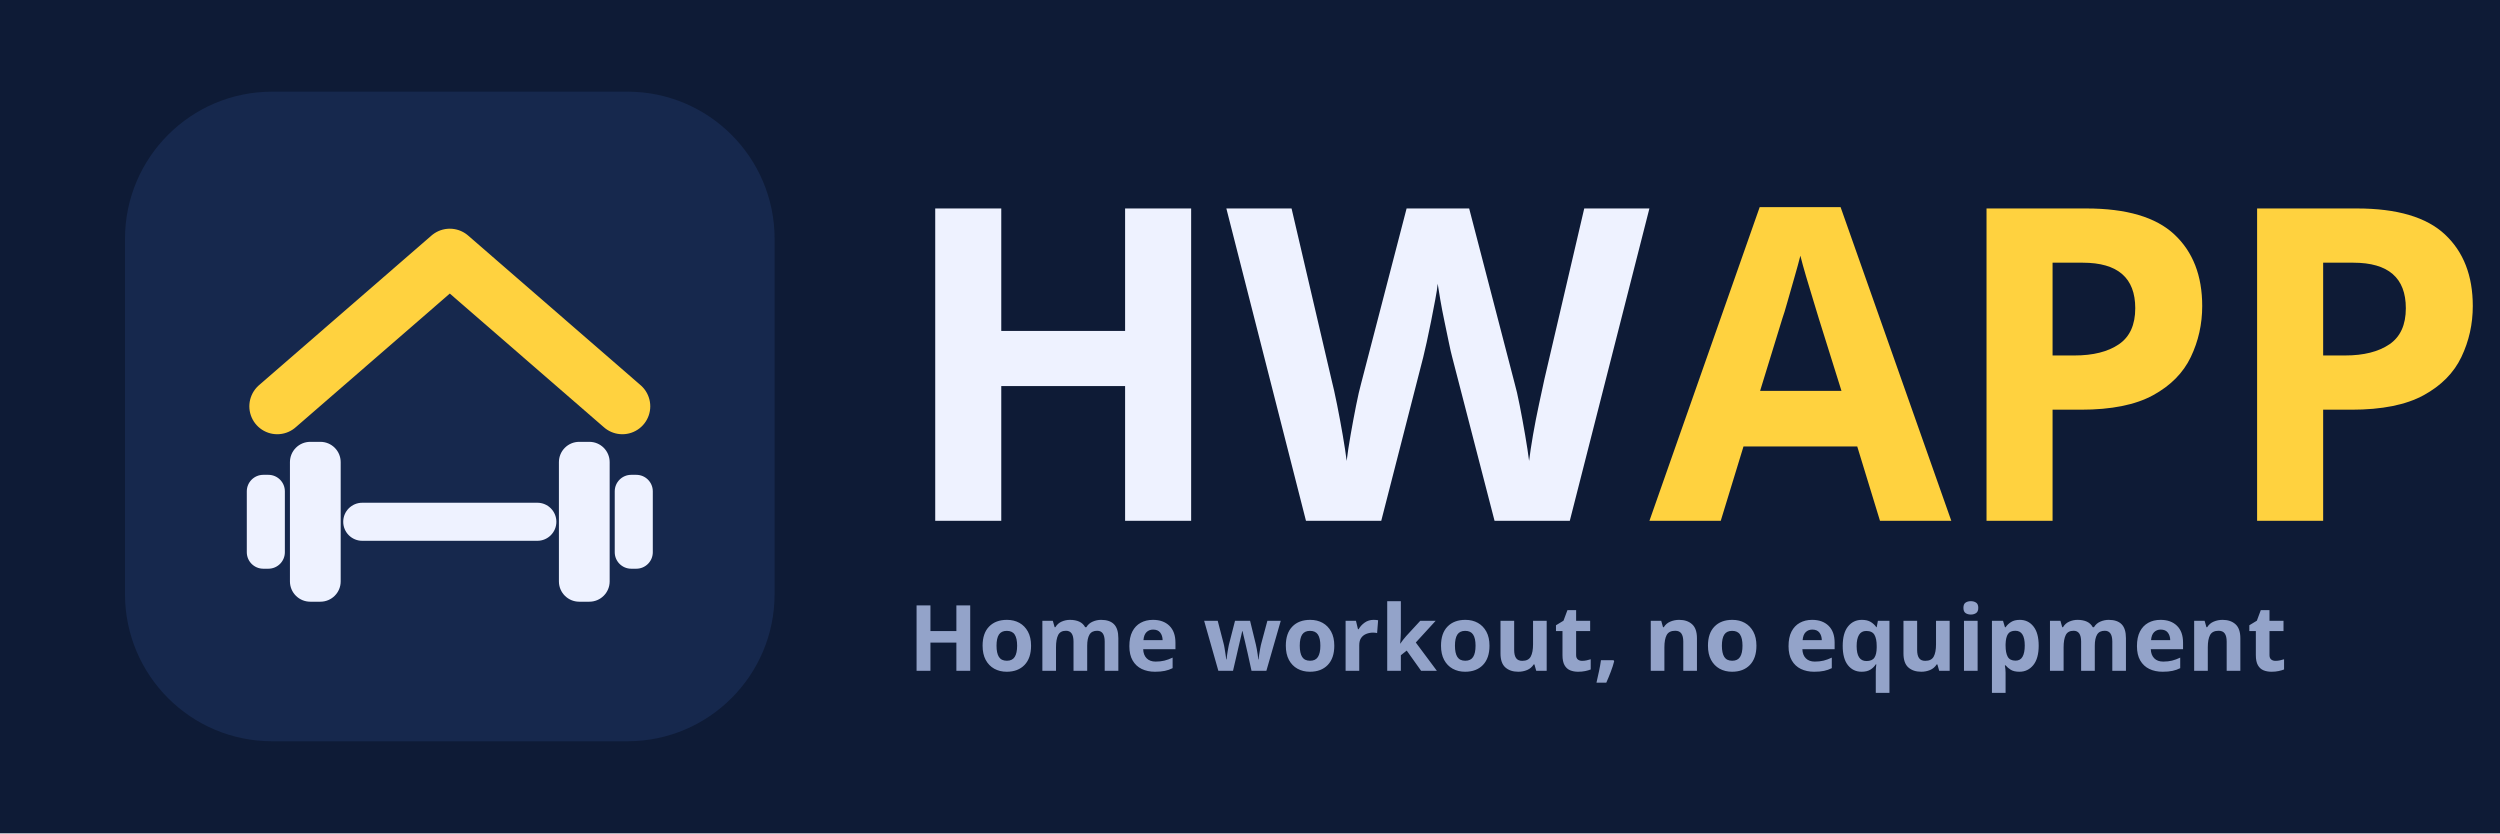
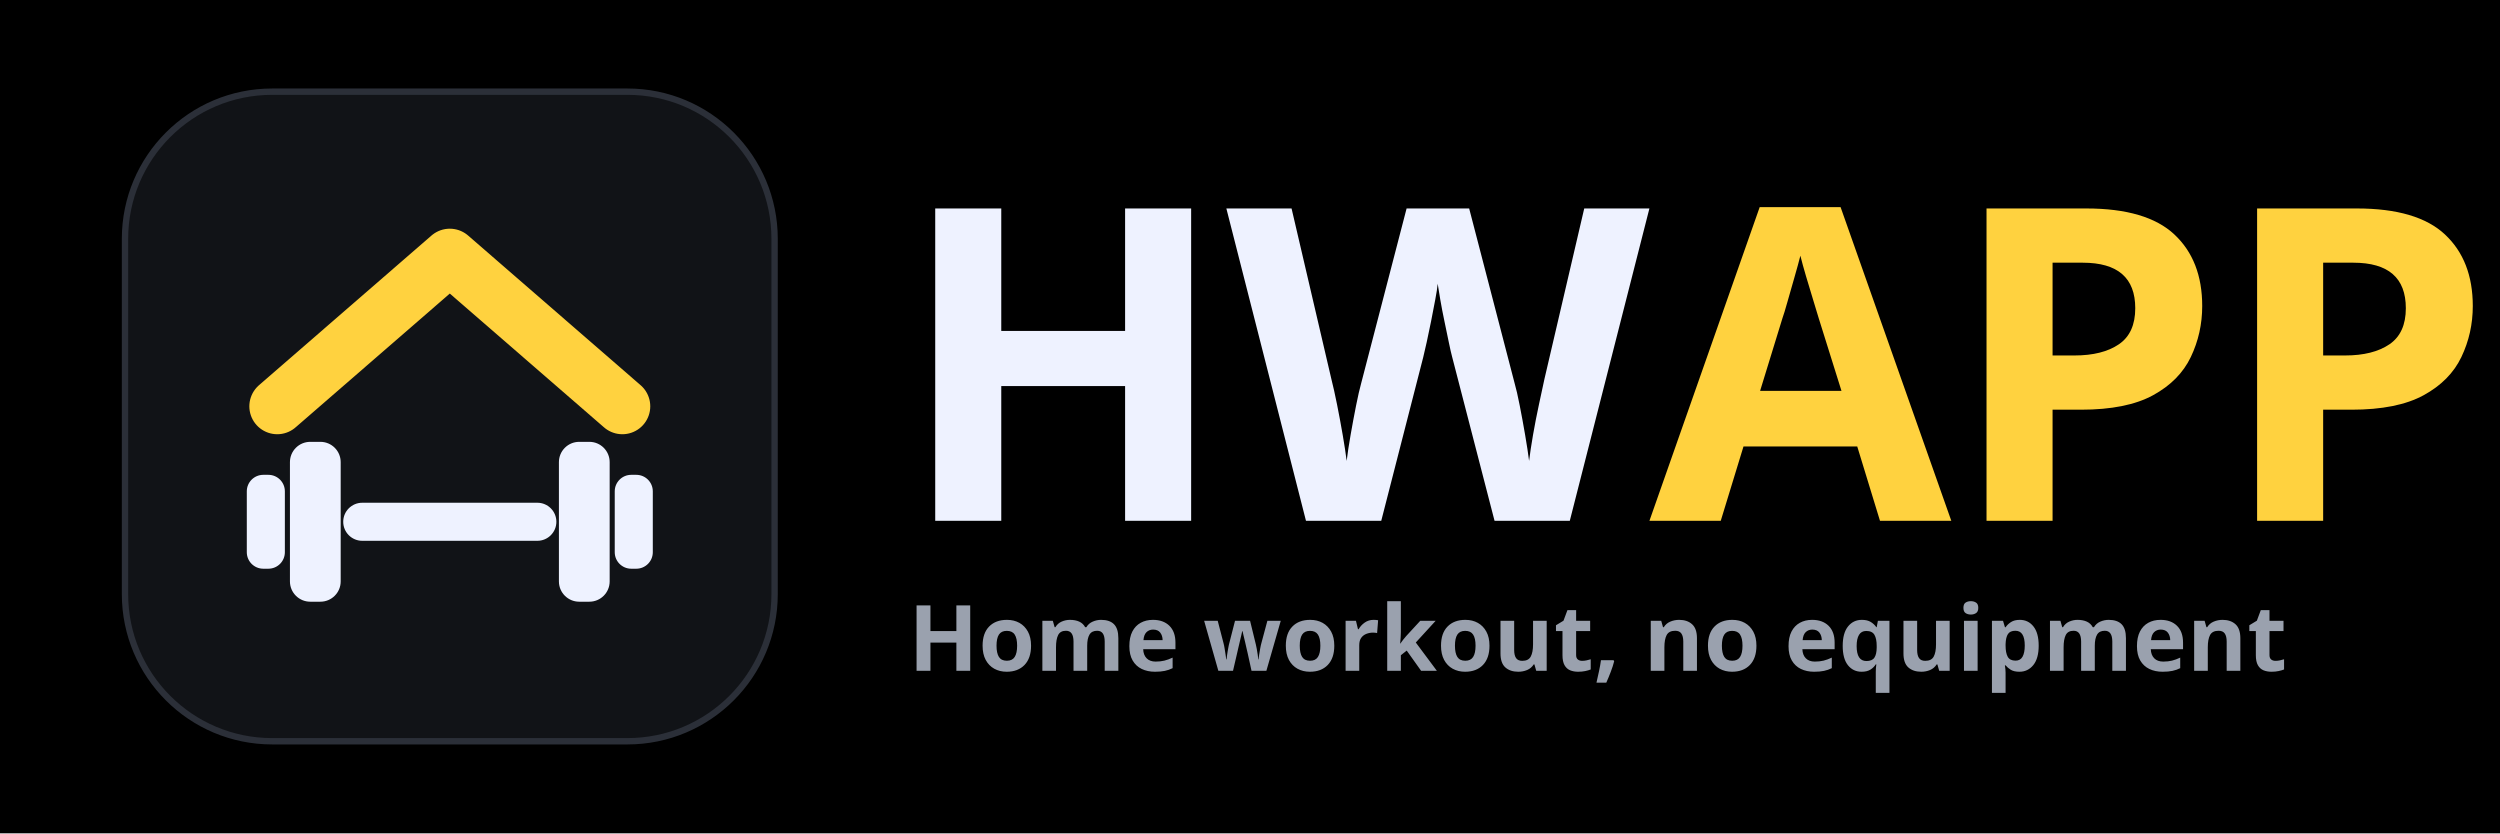
<svg xmlns="http://www.w3.org/2000/svg" viewBox="0 0 1200 400">
-   <rect width="1200" height="400" fill="#0e1b36" />
+   <rect width="1200" height="400" fill="#000000" />
  <g transform="translate(60 44) scale(0.609)">
-     <rect width="512" height="512" rx="116" fill="#16284d" />
+     <rect width="512" height="512" rx="116" fill="#111317" stroke="#2b2f38" stroke-width="5" />
    <path d="M120 248 L256 130 L392 248" fill="none" stroke="#ffd23f" stroke-width="44" stroke-linecap="round" stroke-linejoin="round" />
    <g fill="#eef2ff">
      <rect x="172" y="324" width="168" height="30" rx="15" />
      <rect x="130" y="276" width="40" height="126" rx="16" />
      <rect x="342" y="276" width="40" height="126" rx="16" />
      <rect x="96" y="302" width="30" height="74" rx="13" />
      <rect x="386" y="302" width="30" height="74" rx="13" />
    </g>
  </g>
  <text x="430" y="250" font-family="'Big Shoulders Display', 'Arial Narrow', sans-serif" font-weight="900" font-size="210" fill="#eef2ff" letter-spacing="-2">HW<tspan fill="#ffd23f"> APP</tspan>
  </text>
-   <text x="436" y="322" font-family="Figtree, 'Segoe UI', sans-serif" font-weight="600" font-size="44" fill="#93a3c9">Home workout, no equipment</text>
+   <text x="436" y="322" font-family="Figtree, 'Segoe UI', sans-serif" font-weight="600" font-size="44" fill="#9aa1ae">Home workout, no equipment</text>
</svg>
